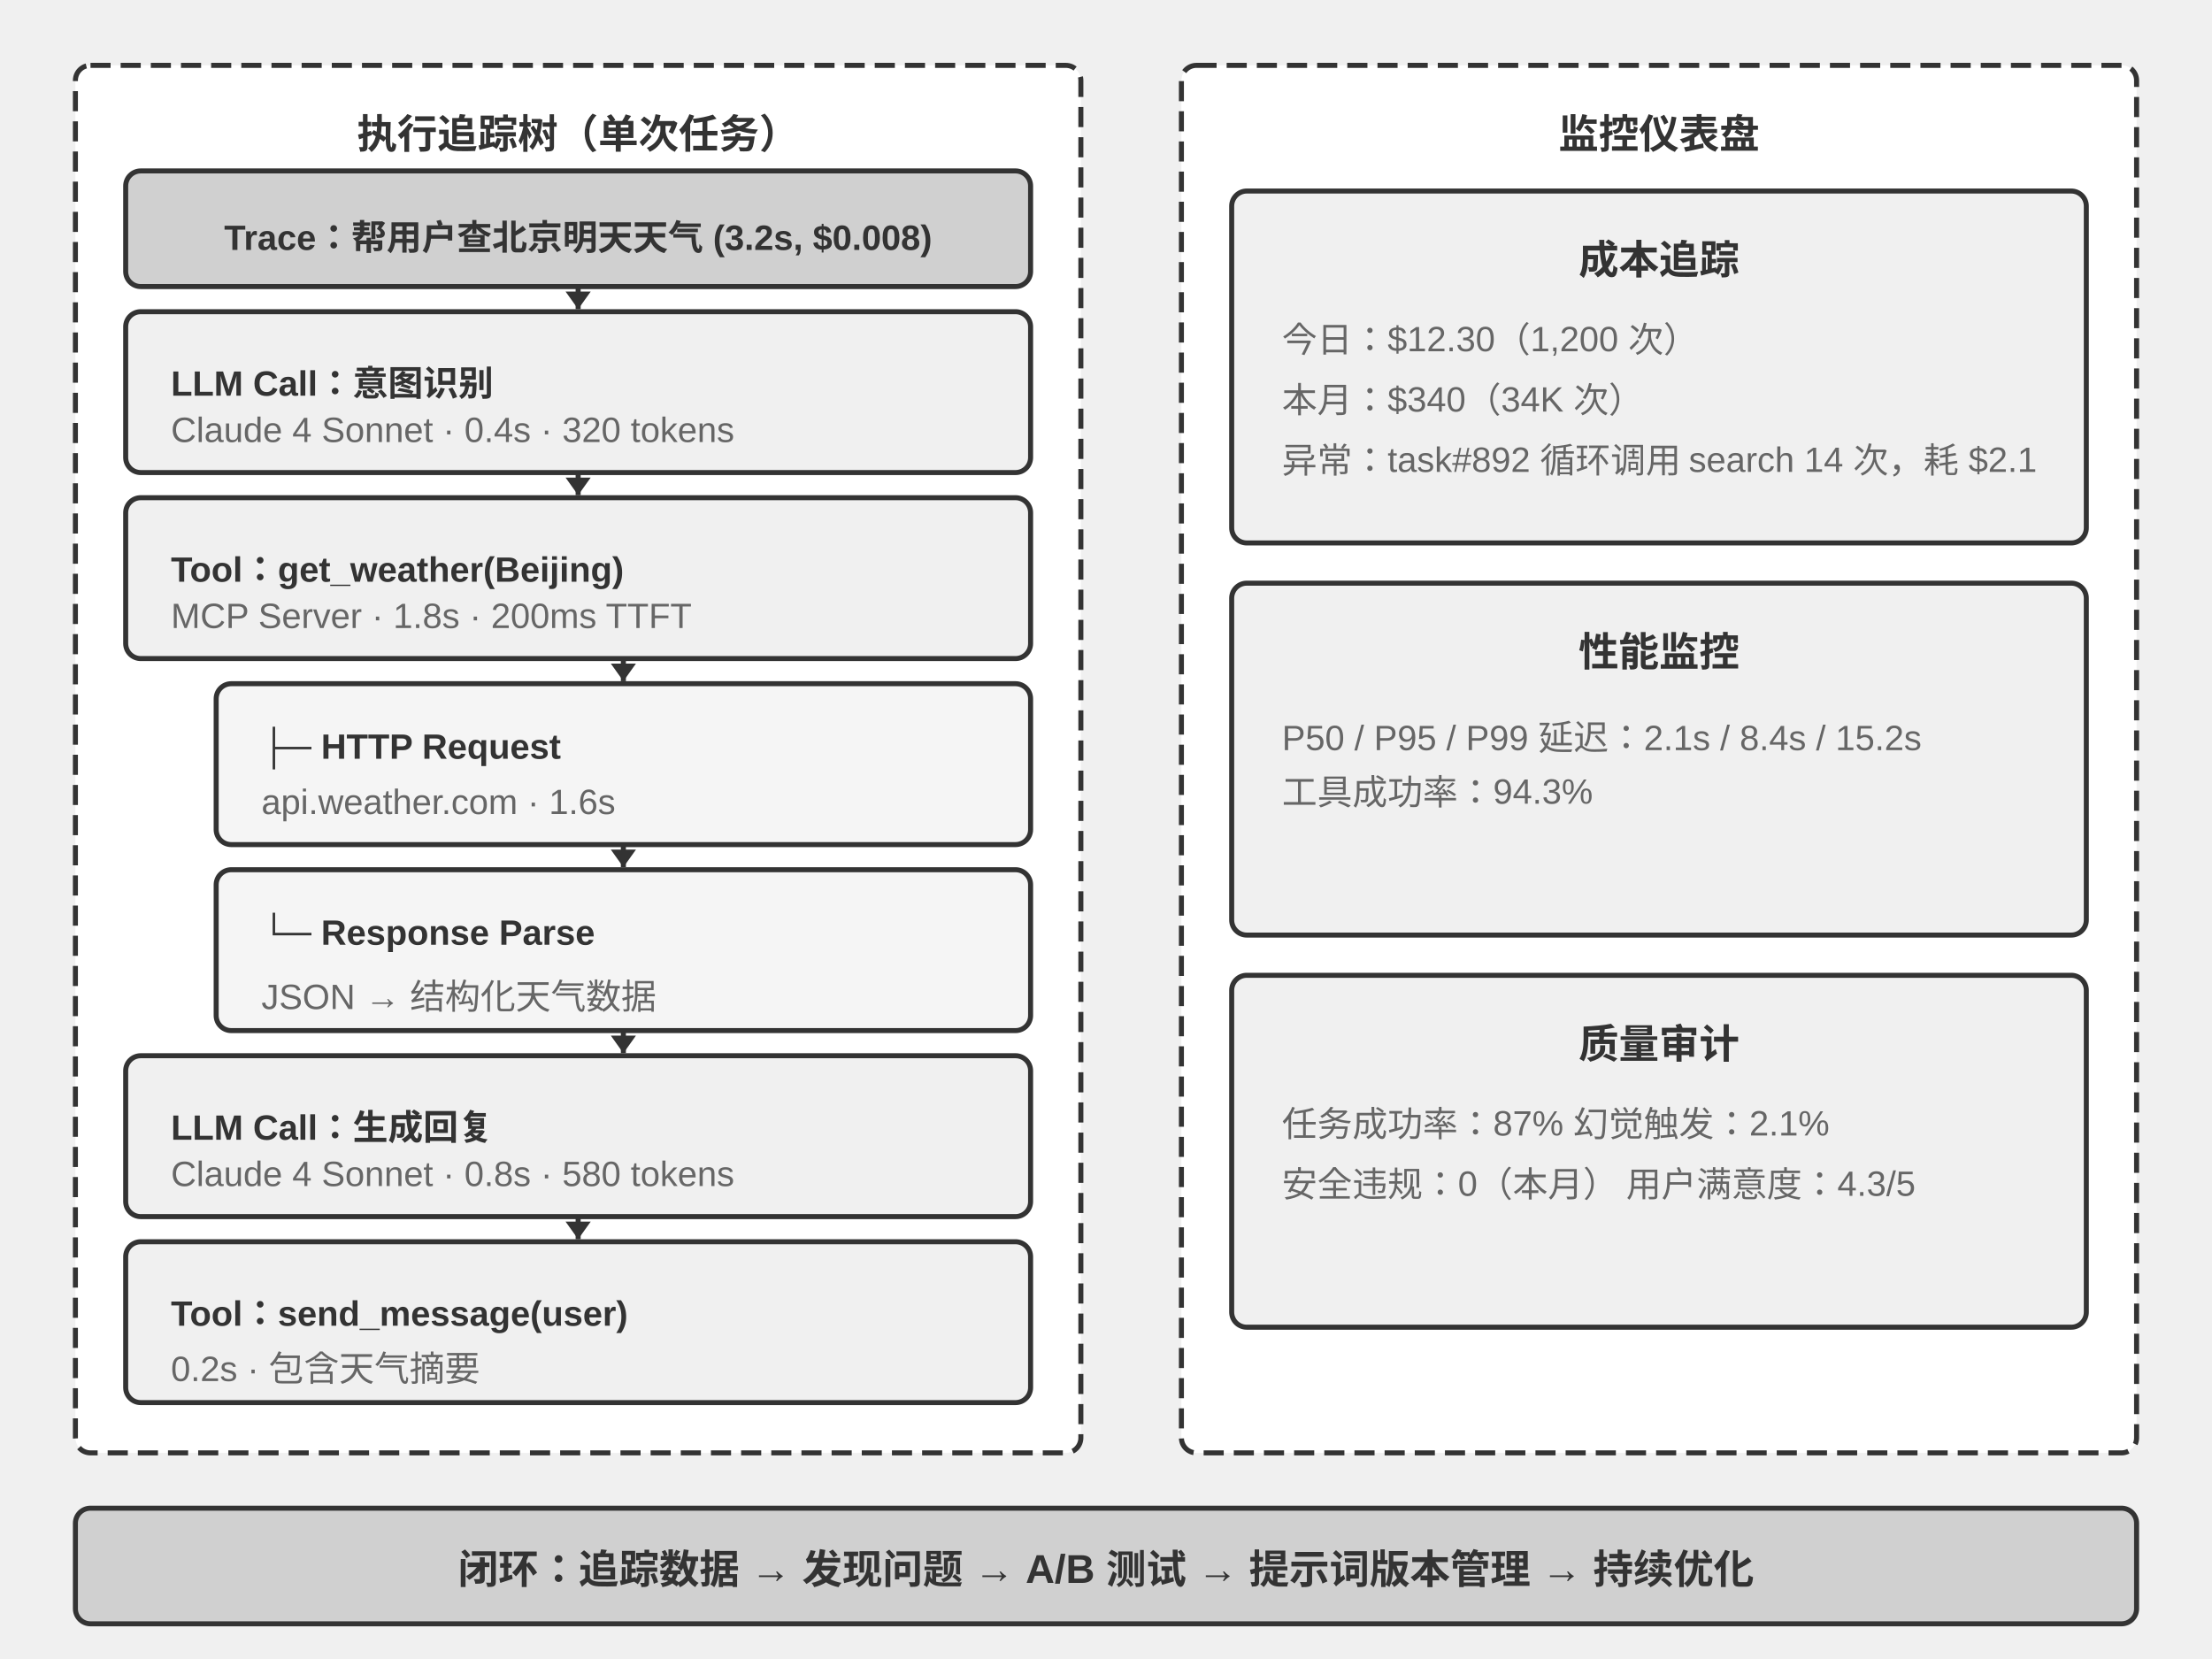
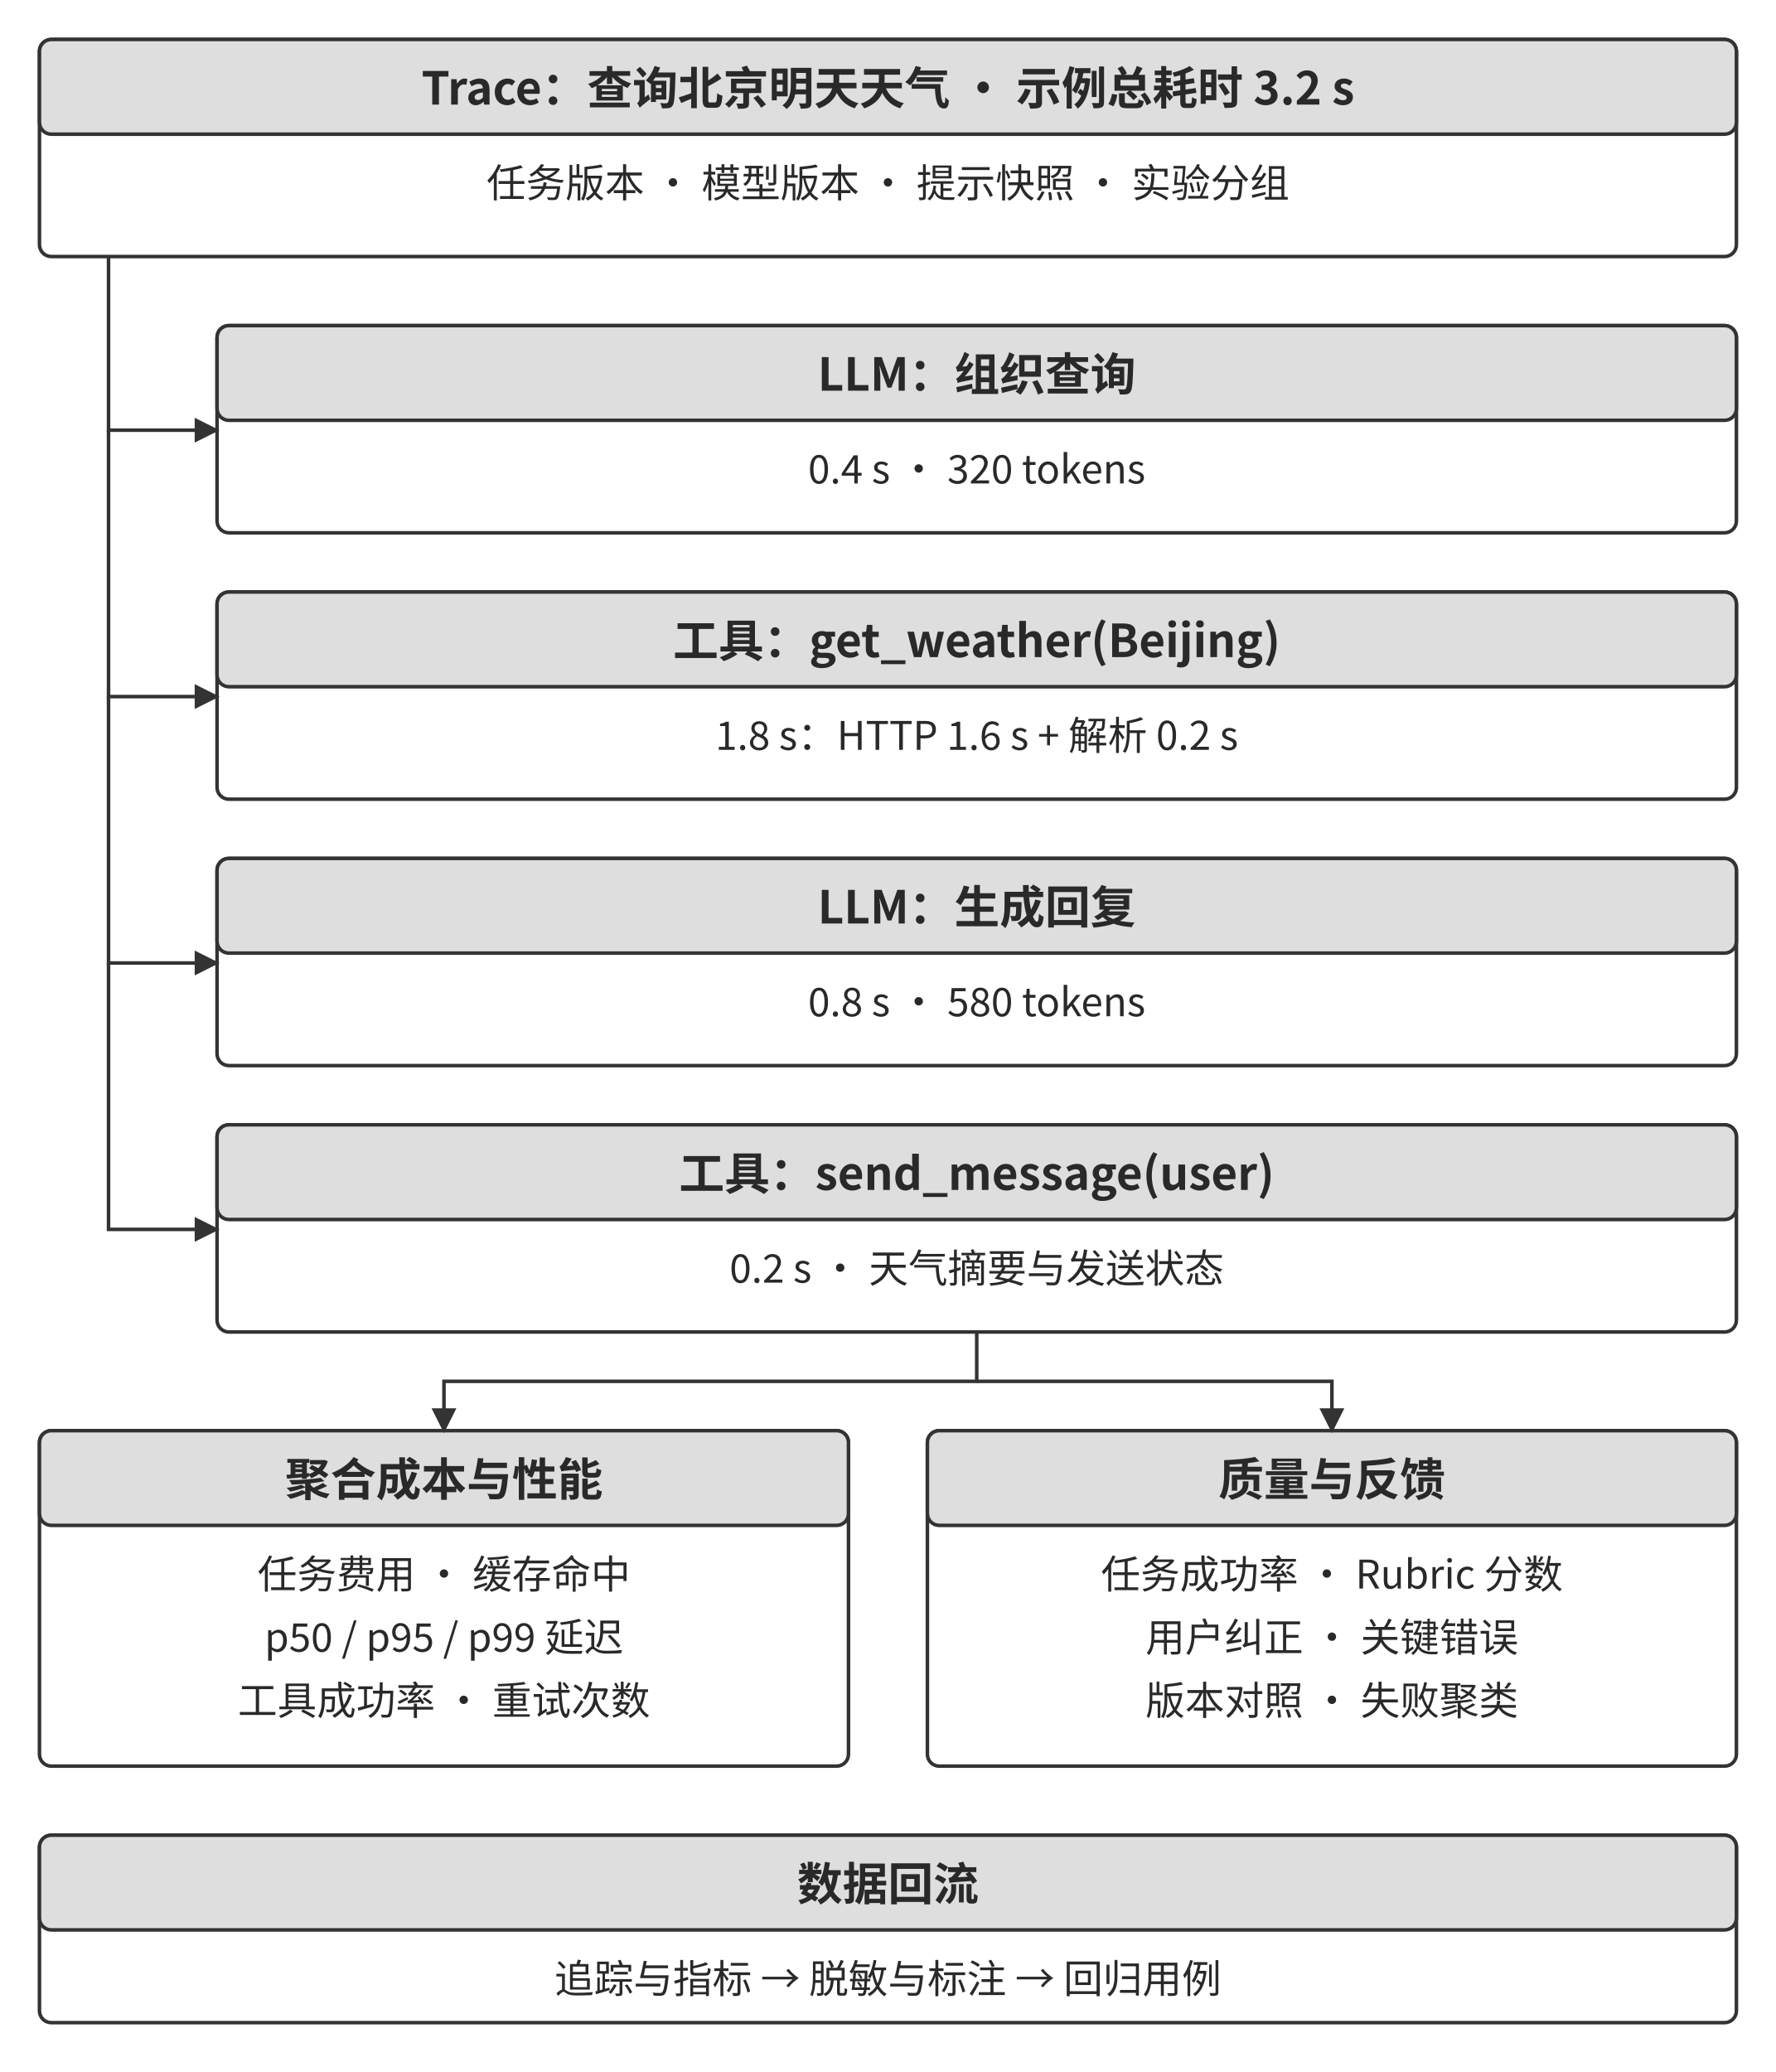
- <svg xmlns="http://www.w3.org/2000/svg" viewBox="0 40 880 660" width="880" height="660" style="background:#ffffff">
+ <svg xmlns="http://www.w3.org/2000/svg" width="150mm" height="175.00mm" viewBox="0 0 900 1050" role="img" aria-labelledby="title desc">
  <defs>
-     <marker id="ah" markerWidth="7" markerHeight="10" refX="7" refY="5" orient="auto" markerUnits="userSpaceOnUse">
-       <polygon points="0 0, 7 5, 0 10" fill="#333333" />
-     </marker>
-     <marker id="ah-light" markerWidth="12" markerHeight="8" refX="12" refY="4" orient="auto">
-       <polygon points="0 0, 12 4, 0 8" fill="#999999" />
+     <marker id="arrow" viewBox="0 0 10 10" refX="9" refY="5" markerWidth="7" markerHeight="7" orient="auto-start-reverse">
+       <path d="M0 0 L10 5 L0 10 Z" fill="#333333" />
    </marker>
  </defs>
-   <rect x="30" y="66" width="400" height="552" rx="6" fill="#ffffff" stroke="#333333" stroke-width="2" stroke-dasharray="8,4" />
-   <text x="230" y="92" font-family="Arial, 'Helvetica Neue', Helvetica, 'PingFang SC', 'Microsoft YaHei', sans-serif" font-size="16" fill="#333333" text-anchor="middle" dominant-baseline="central" font-weight="bold">执行追踪树（单次任务）</text>
-   <rect x="50" y="108" width="360" height="46" rx="6" fill="#d0d0d0" stroke="#333333" stroke-width="2" />
-   <text x="230" y="131" font-family="Arial, 'Helvetica Neue', Helvetica, 'PingFang SC', 'Microsoft YaHei', sans-serif" font-size="14" fill="#333333" text-anchor="middle" dominant-baseline="central" font-weight="bold">Trace：帮用户查北京明天天气 (3.2s, $0.008)</text>
-   <rect x="50" y="164" width="360" height="64" rx="6" fill="#f0f0f0" stroke="#333333" stroke-width="2" />
-   <text x="68" y="189" font-family="Arial, 'Helvetica Neue', Helvetica, 'PingFang SC', 'Microsoft YaHei', sans-serif" font-size="14" fill="#333333" text-anchor="start" dominant-baseline="central" font-weight="bold">LLM Call：意图识别</text>
-   <text x="68" y="211" font-family="Arial, 'Helvetica Neue', Helvetica, 'PingFang SC', 'Microsoft YaHei', sans-serif" font-size="14" fill="#666666" text-anchor="start" dominant-baseline="central" font-weight="normal">Claude 4 Sonnet · 0.4s · 320 tokens</text>
-   <rect x="50" y="238" width="360" height="64" rx="6" fill="#f0f0f0" stroke="#333333" stroke-width="2" />
-   <text x="68" y="263" font-family="Arial, 'Helvetica Neue', Helvetica, 'PingFang SC', 'Microsoft YaHei', sans-serif" font-size="14" fill="#333333" text-anchor="start" dominant-baseline="central" font-weight="bold">Tool：get_weather(Beijing)</text>
-   <text x="68" y="285" font-family="Arial, 'Helvetica Neue', Helvetica, 'PingFang SC', 'Microsoft YaHei', sans-serif" font-size="14" fill="#666666" text-anchor="start" dominant-baseline="central" font-weight="normal">MCP Server · 1.8s · 200ms TTFT</text>
-   <rect x="86" y="312" width="324" height="64" rx="6" fill="#f5f5f5" stroke="#333333" stroke-width="2" />
-   <text x="104" y="337" font-family="Arial, 'Helvetica Neue', Helvetica, 'PingFang SC', 'Microsoft YaHei', sans-serif" font-size="14" fill="#333333" text-anchor="start" dominant-baseline="central" font-weight="bold">├─ HTTP Request</text>
-   <text x="104" y="359" font-family="Arial, 'Helvetica Neue', Helvetica, 'PingFang SC', 'Microsoft YaHei', sans-serif" font-size="14" fill="#666666" text-anchor="start" dominant-baseline="central" font-weight="normal">api.weather.com · 1.6s</text>
-   <rect x="86" y="386" width="324" height="64" rx="6" fill="#f5f5f5" stroke="#333333" stroke-width="2" />
-   <text x="104" y="411" font-family="Arial, 'Helvetica Neue', Helvetica, 'PingFang SC', 'Microsoft YaHei', sans-serif" font-size="14" fill="#333333" text-anchor="start" dominant-baseline="central" font-weight="bold">└─ Response Parse</text>
-   <text x="104" y="433" font-family="Arial, 'Helvetica Neue', Helvetica, 'PingFang SC', 'Microsoft YaHei', sans-serif" font-size="14" fill="#666666" text-anchor="start" dominant-baseline="central" font-weight="normal">JSON → 结构化天气数据</text>
-   <rect x="50" y="460" width="360" height="64" rx="6" fill="#f0f0f0" stroke="#333333" stroke-width="2" />
-   <text x="68" y="485" font-family="Arial, 'Helvetica Neue', Helvetica, 'PingFang SC', 'Microsoft YaHei', sans-serif" font-size="14" fill="#333333" text-anchor="start" dominant-baseline="central" font-weight="bold">LLM Call：生成回复</text>
-   <text x="68" y="507" font-family="Arial, 'Helvetica Neue', Helvetica, 'PingFang SC', 'Microsoft YaHei', sans-serif" font-size="14" fill="#666666" text-anchor="start" dominant-baseline="central" font-weight="normal">Claude 4 Sonnet · 0.8s · 580 tokens</text>
-   <rect x="50" y="534" width="360" height="64" rx="6" fill="#f0f0f0" stroke="#333333" stroke-width="2" />
-   <text x="68" y="559" font-family="Arial, 'Helvetica Neue', Helvetica, 'PingFang SC', 'Microsoft YaHei', sans-serif" font-size="14" fill="#333333" text-anchor="start" dominant-baseline="central" font-weight="bold">Tool：send_message(user)</text>
-   <text x="68" y="581" font-family="Arial, 'Helvetica Neue', Helvetica, 'PingFang SC', 'Microsoft YaHei', sans-serif" font-size="14" fill="#666666" text-anchor="start" dominant-baseline="central" font-weight="normal">0.2s · 包含天气摘要</text>
-   <line x1="230" y1="154" x2="230" y2="163" stroke="#333333" stroke-width="2" marker-end="url(#ah)" />
-   <line x1="230" y1="228" x2="230" y2="237" stroke="#333333" stroke-width="2" marker-end="url(#ah)" />
-   <line x1="248" y1="302" x2="248" y2="311" stroke="#333333" stroke-width="2" marker-end="url(#ah)" />
-   <line x1="248" y1="376" x2="248" y2="385" stroke="#333333" stroke-width="2" marker-end="url(#ah)" />
-   <line x1="248" y1="450" x2="248" y2="459" stroke="#333333" stroke-width="2" marker-end="url(#ah)" />
-   <line x1="230" y1="524" x2="230" y2="533" stroke="#333333" stroke-width="2" marker-end="url(#ah)" />
-   <rect x="470" y="66" width="380" height="552" rx="6" fill="#ffffff" stroke="#333333" stroke-width="2" stroke-dasharray="8,4" />
-   <text x="660" y="92" font-family="Arial, 'Helvetica Neue', Helvetica, 'PingFang SC', 'Microsoft YaHei', sans-serif" font-size="16" fill="#333333" text-anchor="middle" dominant-baseline="central" font-weight="bold">监控仪表盘</text>
-   <rect x="490" y="116" width="340" height="140" rx="6" fill="#f0f0f0" stroke="#333333" stroke-width="2" />
-   <text x="660" y="142" font-family="Arial, 'Helvetica Neue', Helvetica, 'PingFang SC', 'Microsoft YaHei', sans-serif" font-size="16" fill="#333333" text-anchor="middle" dominant-baseline="central" font-weight="bold">成本追踪</text>
-   <text x="510" y="174" font-family="Arial, 'Helvetica Neue', Helvetica, 'PingFang SC', 'Microsoft YaHei', sans-serif" font-size="14" fill="#666666" text-anchor="start" dominant-baseline="central" font-weight="normal">今日：$12.30（1,200 次）</text>
-   <text x="510" y="198" font-family="Arial, 'Helvetica Neue', Helvetica, 'PingFang SC', 'Microsoft YaHei', sans-serif" font-size="14" fill="#666666" text-anchor="start" dominant-baseline="central" font-weight="normal">本月：$340（34K 次）</text>
-   <text x="510" y="222" font-family="Arial, 'Helvetica Neue', Helvetica, 'PingFang SC', 'Microsoft YaHei', sans-serif" font-size="14" fill="#666666" text-anchor="start" dominant-baseline="central" font-weight="normal">异常：task#892 循环调用 search 14 次，耗 $2.1</text>
-   <rect x="490" y="272" width="340" height="140" rx="6" fill="#f0f0f0" stroke="#333333" stroke-width="2" />
-   <text x="660" y="298" font-family="Arial, 'Helvetica Neue', Helvetica, 'PingFang SC', 'Microsoft YaHei', sans-serif" font-size="16" fill="#333333" text-anchor="middle" dominant-baseline="central" font-weight="bold">性能监控</text>
-   <text x="510" y="330" font-family="Arial, 'Helvetica Neue', Helvetica, 'PingFang SC', 'Microsoft YaHei', sans-serif" font-size="14" fill="#666666" text-anchor="start" dominant-baseline="central" font-weight="normal">P50 / P95 / P99 延迟：2.1s / 8.4s / 15.2s</text>
-   <text x="510" y="354" font-family="Arial, 'Helvetica Neue', Helvetica, 'PingFang SC', 'Microsoft YaHei', sans-serif" font-size="14" fill="#666666" text-anchor="start" dominant-baseline="central" font-weight="normal">工具成功率：94.3%</text>
-   <rect x="490" y="428" width="340" height="140" rx="6" fill="#f0f0f0" stroke="#333333" stroke-width="2" />
-   <text x="660" y="454" font-family="Arial, 'Helvetica Neue', Helvetica, 'PingFang SC', 'Microsoft YaHei', sans-serif" font-size="16" fill="#333333" text-anchor="middle" dominant-baseline="central" font-weight="bold">质量审计</text>
-   <text x="510" y="486" font-family="Arial, 'Helvetica Neue', Helvetica, 'PingFang SC', 'Microsoft YaHei', sans-serif" font-size="14" fill="#666666" text-anchor="start" dominant-baseline="central" font-weight="normal">任务成功率：87%    幻觉触发：2.1%</text>
-   <text x="510" y="510" font-family="Arial, 'Helvetica Neue', Helvetica, 'PingFang SC', 'Microsoft YaHei', sans-serif" font-size="14" fill="#666666" text-anchor="start" dominant-baseline="central" font-weight="normal">安全违规：0（本月）    用户满意度：4.3/5</text>
-   <rect x="30" y="640" width="820" height="46" rx="6" fill="#d0d0d0" stroke="#333333" stroke-width="2" />
-   <text x="440" y="663" font-family="Arial, 'Helvetica Neue', Helvetica, 'PingFang SC', 'Microsoft YaHei', sans-serif" font-size="16" fill="#333333" text-anchor="middle" dominant-baseline="central" font-weight="bold">闭环：追踪数据 → 发现问题 → A/B 测试 → 提示词版本管理 → 持续优化</text>
+   <rect width="900" height="1050" fill="#ffffff" />
+   <rect x="20" y="20" width="860" height="110" rx="6" fill="#ffffff" stroke="#333333" stroke-width="1.8" />
+   <rect x="20" y="20" width="860" height="48" rx="6" fill="#dedede" stroke="#333333" stroke-width="1.8" />
+   <text x="450.0" y="53" text-anchor="middle" font-family="Noto Sans CJK SC,Source Han Sans CN,Microsoft YaHei,sans-serif" font-size="23" font-weight="700" fill="#292929">Trace：查询北京明天天气 · 示例总耗时 3.2 s</text>
+   <text x="450.0" y="100" text-anchor="middle" font-family="Noto Sans CJK SC,Source Han Sans CN,Microsoft YaHei,sans-serif" font-size="20" font-weight="400" fill="#292929">任务版本 · 模型版本 · 提示快照 · 实验分组</text>
+   <rect x="110" y="165" width="770" height="105" rx="6" fill="#ffffff" stroke="#333333" stroke-width="1.8" />
+   <rect x="110" y="165" width="770" height="48" rx="6" fill="#dedede" stroke="#333333" stroke-width="1.8" />
+   <text x="495.0" y="198" text-anchor="middle" font-family="Noto Sans CJK SC,Source Han Sans CN,Microsoft YaHei,sans-serif" font-size="23" font-weight="700" fill="#292929">LLM：组织查询</text>
+   <text x="495.0" y="245" text-anchor="middle" font-family="Noto Sans CJK SC,Source Han Sans CN,Microsoft YaHei,sans-serif" font-size="20" font-weight="400" fill="#292929">0.4 s · 320 tokens</text>
+   <path d="M 55 130 L 55 218 L 110 218" fill="none" stroke="#333333" stroke-width="1.8" marker-end="url(#arrow)" />
+   <rect x="110" y="300" width="770" height="105" rx="6" fill="#ffffff" stroke="#333333" stroke-width="1.8" />
+   <rect x="110" y="300" width="770" height="48" rx="6" fill="#dedede" stroke="#333333" stroke-width="1.8" />
+   <text x="495.0" y="333" text-anchor="middle" font-family="Noto Sans CJK SC,Source Han Sans CN,Microsoft YaHei,sans-serif" font-size="23" font-weight="700" fill="#292929">工具：get_weather(Beijing)</text>
+   <text x="495.0" y="380" text-anchor="middle" font-family="Noto Sans CJK SC,Source Han Sans CN,Microsoft YaHei,sans-serif" font-size="20" font-weight="400" fill="#292929">1.8 s：HTTP 1.6 s + 解析 0.2 s</text>
+   <path d="M 55 218 L 55 353 L 110 353" fill="none" stroke="#333333" stroke-width="1.8" marker-end="url(#arrow)" />
+   <rect x="110" y="435" width="770" height="105" rx="6" fill="#ffffff" stroke="#333333" stroke-width="1.8" />
+   <rect x="110" y="435" width="770" height="48" rx="6" fill="#dedede" stroke="#333333" stroke-width="1.8" />
+   <text x="495.0" y="468" text-anchor="middle" font-family="Noto Sans CJK SC,Source Han Sans CN,Microsoft YaHei,sans-serif" font-size="23" font-weight="700" fill="#292929">LLM：生成回复</text>
+   <text x="495.0" y="515" text-anchor="middle" font-family="Noto Sans CJK SC,Source Han Sans CN,Microsoft YaHei,sans-serif" font-size="20" font-weight="400" fill="#292929">0.8 s · 580 tokens</text>
+   <path d="M 55 353 L 55 488 L 110 488" fill="none" stroke="#333333" stroke-width="1.8" marker-end="url(#arrow)" />
+   <rect x="110" y="570" width="770" height="105" rx="6" fill="#ffffff" stroke="#333333" stroke-width="1.8" />
+   <rect x="110" y="570" width="770" height="48" rx="6" fill="#dedede" stroke="#333333" stroke-width="1.8" />
+   <text x="495.0" y="603" text-anchor="middle" font-family="Noto Sans CJK SC,Source Han Sans CN,Microsoft YaHei,sans-serif" font-size="23" font-weight="700" fill="#292929">工具：send_message(user)</text>
+   <text x="495.0" y="650" text-anchor="middle" font-family="Noto Sans CJK SC,Source Han Sans CN,Microsoft YaHei,sans-serif" font-size="20" font-weight="400" fill="#292929">0.2 s · 天气摘要与发送状态</text>
+   <path d="M 55 488 L 55 623 L 110 623" fill="none" stroke="#333333" stroke-width="1.8" marker-end="url(#arrow)" />
+   <rect x="20" y="725" width="410" height="170" rx="6" fill="#ffffff" stroke="#333333" stroke-width="1.8" />
+   <rect x="20" y="725" width="410" height="48" rx="6" fill="#dedede" stroke="#333333" stroke-width="1.8" />
+   <text x="225.0" y="758" text-anchor="middle" font-family="Noto Sans CJK SC,Source Han Sans CN,Microsoft YaHei,sans-serif" font-size="23" font-weight="700" fill="#292929">聚合成本与性能</text>
+   <text x="225.0" y="805" text-anchor="middle" font-family="Noto Sans CJK SC,Source Han Sans CN,Microsoft YaHei,sans-serif" font-size="20" font-weight="400" fill="#292929">任务费用 · 缓存命中</text>
+   <text x="225.0" y="837" text-anchor="middle" font-family="Noto Sans CJK SC,Source Han Sans CN,Microsoft YaHei,sans-serif" font-size="20" font-weight="400" fill="#292929">p50 / p95 / p99 延迟</text>
+   <text x="225.0" y="869" text-anchor="middle" font-family="Noto Sans CJK SC,Source Han Sans CN,Microsoft YaHei,sans-serif" font-size="20" font-weight="400" fill="#292929">工具成功率 · 重试次数</text>
+   <rect x="470" y="725" width="410" height="170" rx="6" fill="#ffffff" stroke="#333333" stroke-width="1.8" />
+   <rect x="470" y="725" width="410" height="48" rx="6" fill="#dedede" stroke="#333333" stroke-width="1.8" />
+   <text x="675.0" y="758" text-anchor="middle" font-family="Noto Sans CJK SC,Source Han Sans CN,Microsoft YaHei,sans-serif" font-size="23" font-weight="700" fill="#292929">质量与反馈</text>
+   <text x="675.0" y="805" text-anchor="middle" font-family="Noto Sans CJK SC,Source Han Sans CN,Microsoft YaHei,sans-serif" font-size="20" font-weight="400" fill="#292929">任务成功率 · Rubric 分数</text>
+   <text x="675.0" y="837" text-anchor="middle" font-family="Noto Sans CJK SC,Source Han Sans CN,Microsoft YaHei,sans-serif" font-size="20" font-weight="400" fill="#292929">用户纠正 · 关键错误</text>
+   <text x="675.0" y="869" text-anchor="middle" font-family="Noto Sans CJK SC,Source Han Sans CN,Microsoft YaHei,sans-serif" font-size="20" font-weight="400" fill="#292929">版本对照 · 失败聚类</text>
+   <path d="M 495 675 L 495 700 L 225 700 L 225 725" fill="none" stroke="#333333" stroke-width="1.8" marker-end="url(#arrow)" />
+   <path d="M 495 700 L 675 700 L 675 725" fill="none" stroke="#333333" stroke-width="1.8" marker-end="url(#arrow)" />
+   <rect x="20" y="930" width="860" height="95" rx="6" fill="#ffffff" stroke="#333333" stroke-width="1.8" />
+   <rect x="20" y="930" width="860" height="48" rx="6" fill="#dedede" stroke="#333333" stroke-width="1.8" />
+   <text x="450.0" y="963" text-anchor="middle" font-family="Noto Sans CJK SC,Source Han Sans CN,Microsoft YaHei,sans-serif" font-size="23" font-weight="700" fill="#292929">数据回流</text>
+   <text x="450.0" y="1010" text-anchor="middle" font-family="Noto Sans CJK SC,Source Han Sans CN,Microsoft YaHei,sans-serif" font-size="20" font-weight="400" fill="#292929">追踪与指标 → 脱敏与标注 → 回归用例</text>
</svg>
